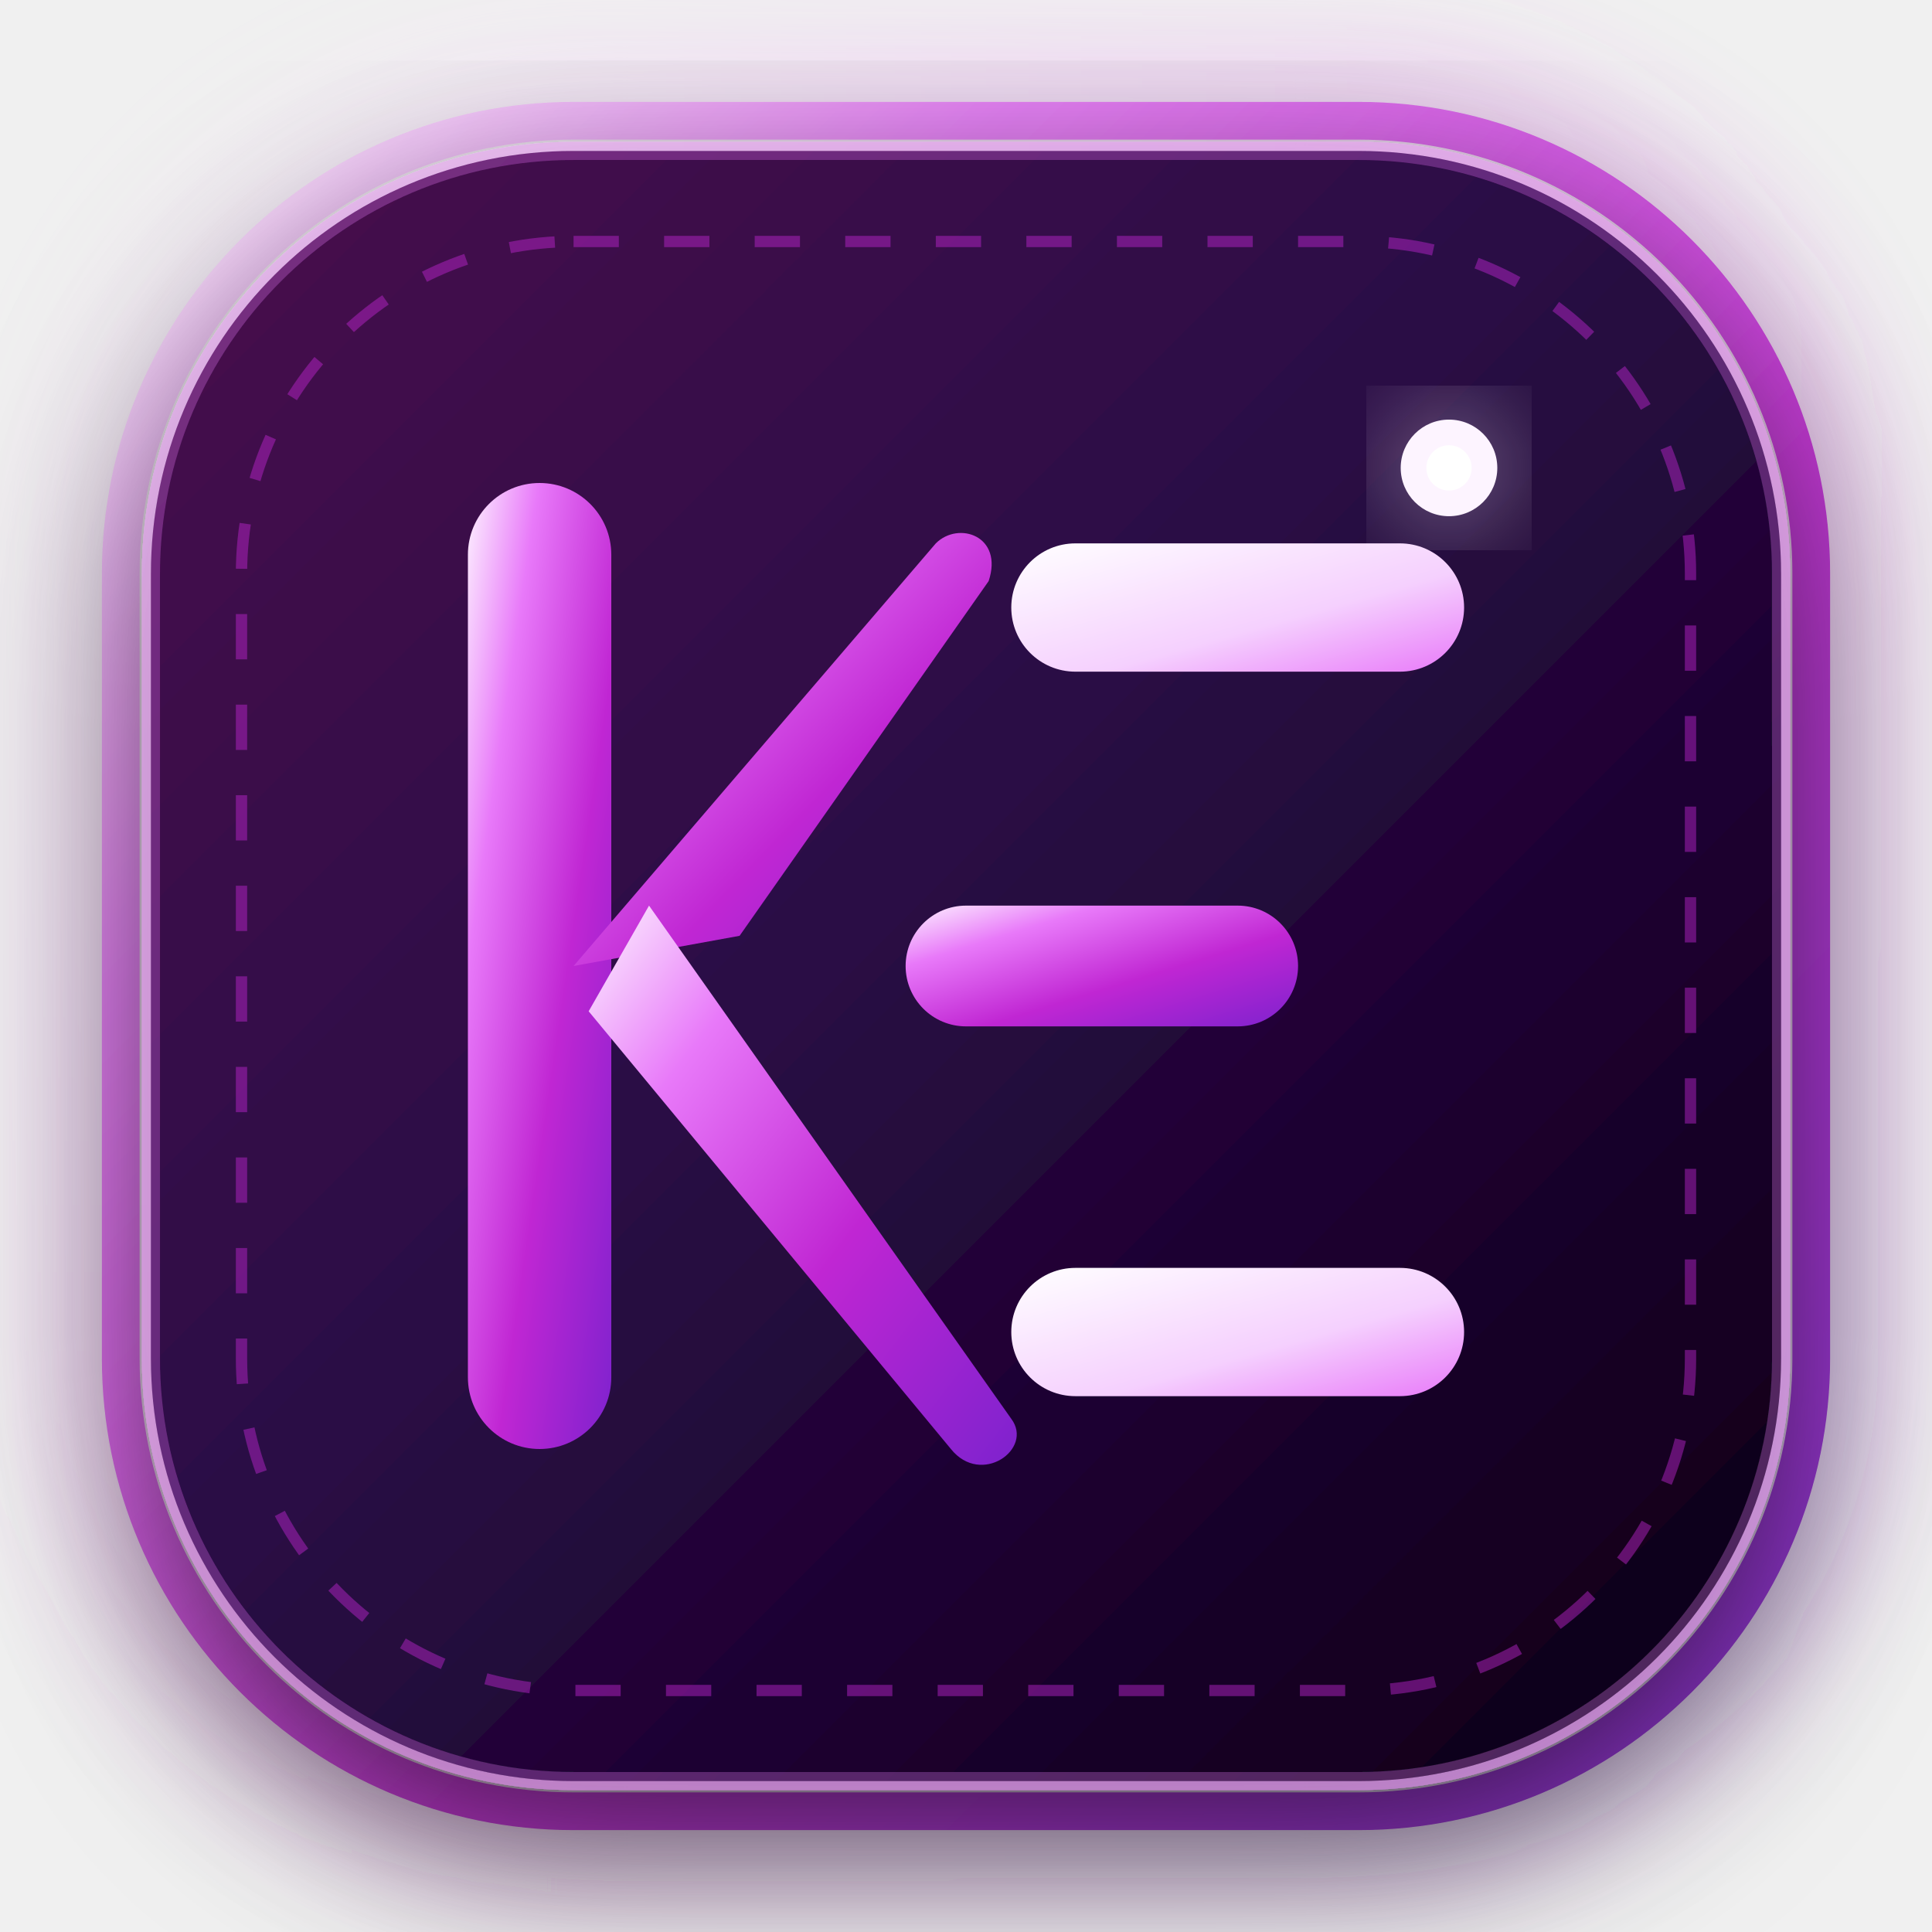
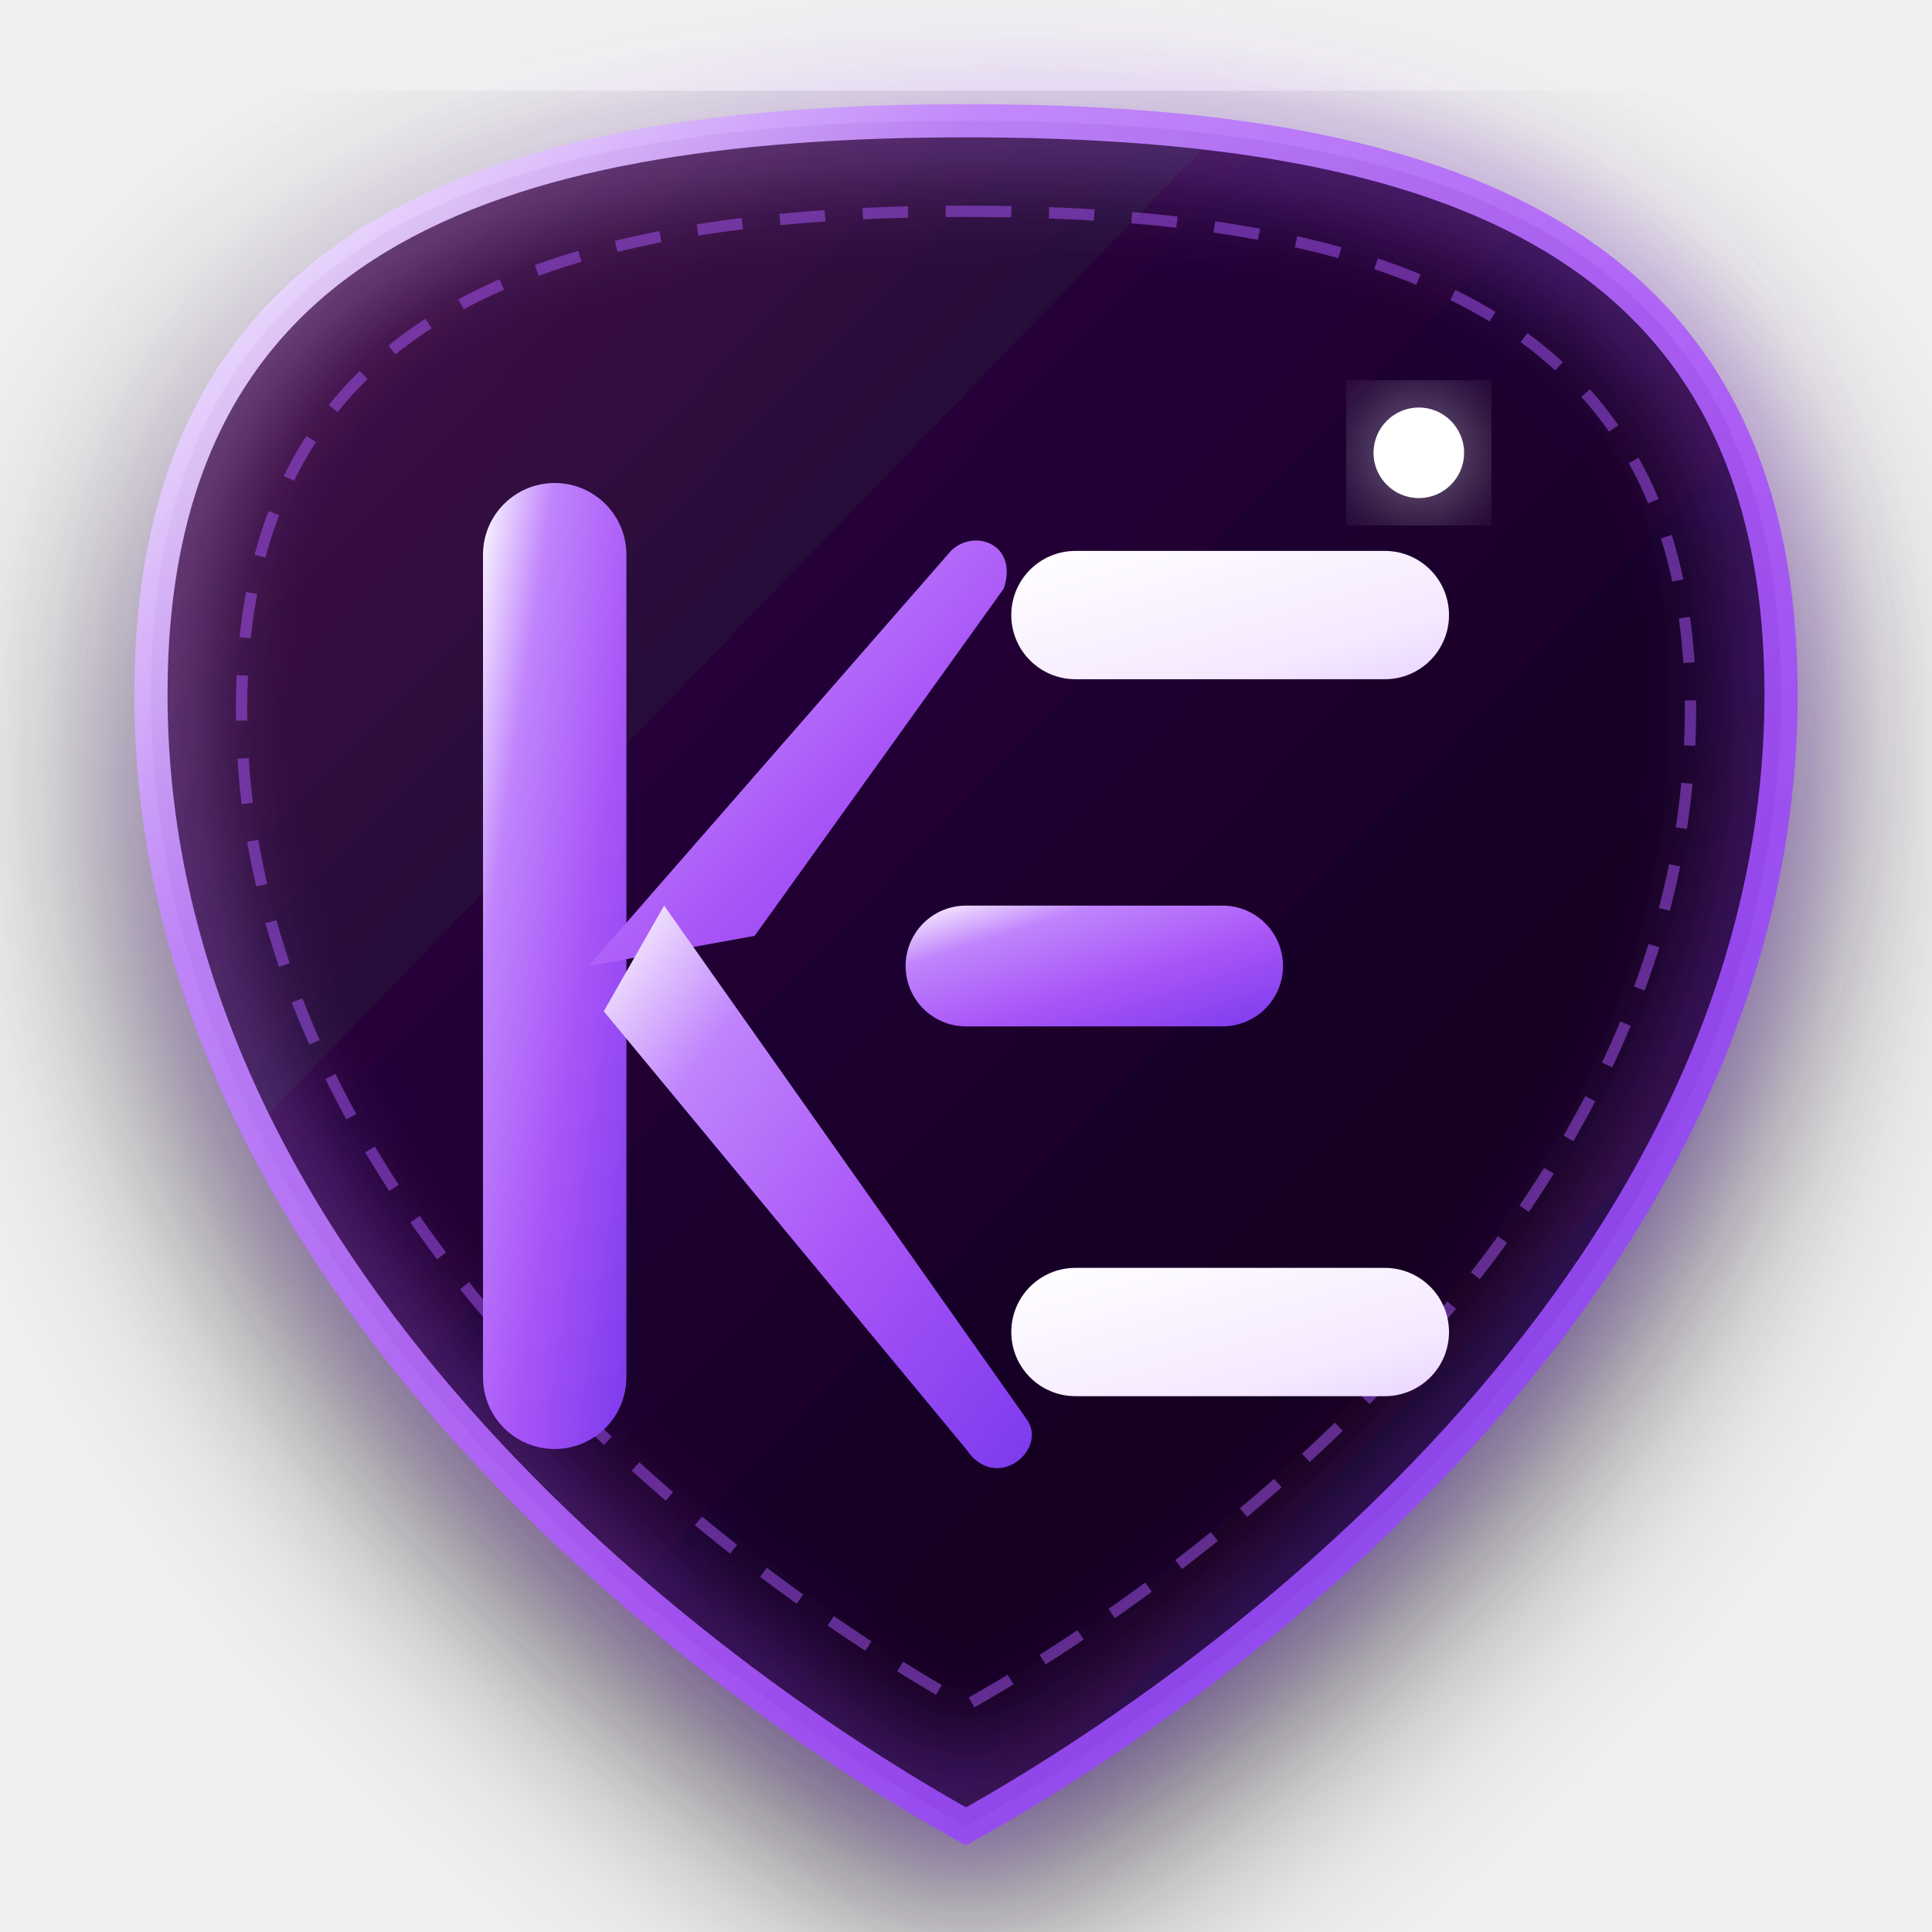
<svg xmlns="http://www.w3.org/2000/svg" viewBox="0 0 128 128" width="100%" height="100%">
  <defs>
-     <linearGradient id="badgeBg" x1="0%" y1="0%" x2="100%" y2="100%">
+     <linearGradient id="shieldGrad" x1="0%" y1="0%" x2="100%" y2="100%">
      <stop offset="0%" stop-color="#4a0e4e" />
-       <stop offset="45%" stop-color="#2a0845" />
-       <stop offset="100%" stop-color="#0b0214" />
+       <stop offset="35%" stop-color="#240638" />
+       <stop offset="70%" stop-color="#140222" />
+       <stop offset="100%" stop-color="#080110" />
    </linearGradient>
-     <linearGradient id="neonVioletGrad" x1="0%" y1="0%" x2="100%" y2="100%">
-       <stop offset="0%" stop-color="#fdf4ff" />
-       <stop offset="25%" stop-color="#e879f9" />
-       <stop offset="60%" stop-color="#c026d3" />
-       <stop offset="100%" stop-color="#7e22ce" />
+     <linearGradient id="neonVioletOutline" x1="0%" y1="0%" x2="100%" y2="100%">
+       <stop offset="0%" stop-color="#ffffff" />
+       <stop offset="25%" stop-color="#c084fc" />
+       <stop offset="60%" stop-color="#a855f7" />
+       <stop offset="100%" stop-color="#7c3aed" />
    </linearGradient>
-     <linearGradient id="goldWhiteGrad" x1="0%" y1="0%" x2="100%" y2="100%">
+     <linearGradient id="monogramWhite" x1="0%" y1="0%" x2="100%" y2="100%">
      <stop offset="0%" stop-color="#ffffff" />
-       <stop offset="60%" stop-color="#f5d0fe" />
-       <stop offset="100%" stop-color="#e879f9" />
+       <stop offset="75%" stop-color="#f5e8ff" />
+       <stop offset="100%" stop-color="#e9d5ff" />
    </linearGradient>
-     <filter id="neonGlow" x="-35%" y="-35%" width="170%" height="170%">
-       <feGaussianBlur stdDeviation="4.5" result="blur" />
+     <filter id="shieldGlow" x="-30%" y="-30%" width="160%" height="160%">
+       <feGaussianBlur stdDeviation="3.5" result="blur" />
      <feComposite in="SourceGraphic" in2="blur" operator="over" />
    </filter>
-     <filter id="subtleShadow" x="-20%" y="-20%" width="140%" height="140%">
-       <feDropShadow dx="0" dy="4" stdDeviation="6" flood-color="#000000" flood-opacity="0.65" />
+     <filter id="subtleDrop" x="-20%" y="-20%" width="140%" height="140%">
+       <feDropShadow dx="0" dy="6" stdDeviation="8" flood-color="#000000" flood-opacity="0.75" />
    </filter>
  </defs>
-   <rect x="8" y="8" width="112" height="112" rx="30" fill="none" stroke="url(#neonVioletGrad)" stroke-width="2.5" opacity="0.9" filter="url(#neonGlow)" />
-   <rect x="10" y="10" width="108" height="108" rx="28" fill="url(#badgeBg)" stroke="rgba(232, 121, 249, 0.3)" stroke-width="1.2" filter="url(#subtleShadow)" />
-   <rect x="16" y="16" width="96" height="96" rx="22" fill="none" stroke="#c026d3" stroke-width="0.75" stroke-dasharray="3 3" opacity="0.45" />
-   <g transform="translate(31, 27)" id="monogramGroup">
-     <rect x="0" y="5" width="9.5" height="64" rx="4.75" fill="url(#neonVioletGrad)" />
-     <path d="M 7 37 L 31 9 C 32.5 7.5 35.5 8.5 34.5 11.5 L 18 35 Z" fill="url(#neonVioletGrad)" />
-     <path d="M 12 33 L 36 67 C 37.5 69 34 71.5 32 69 L 8 40 Z" fill="url(#neonVioletGrad)" />
-     <rect x="36" y="9" width="30" height="8.5" rx="4.25" fill="url(#goldWhiteGrad)" />
-     <rect x="29" y="33" width="26" height="8" rx="4" fill="url(#neonVioletGrad)" />
-     <rect x="36" y="57" width="30" height="8.5" rx="4.25" fill="url(#goldWhiteGrad)" />
+   <path d="M 64 8 C 96 8, 118 16, 118 46 C 118 84, 82 111, 64 121 C 46 111, 10 84, 10 46 C 10 16, 32 8, 64 8 Z" fill="url(#shieldGrad)" filter="url(#subtleDrop)" />
+   <path d="M 64 8 C 96 8, 118 16, 118 46 C 118 84, 82 111, 64 121 C 46 111, 10 84, 10 46 C 10 16, 32 8, 64 8 Z" fill="none" stroke="url(#neonVioletOutline)" stroke-width="2.2" filter="url(#shieldGlow)" opacity="0.95" />
+   <path d="M 64 14 C 92 14, 112 21, 112 47 C 112 80, 80 104, 64 113 C 48 104, 16 80, 16 47 C 16 21, 36 14, 64 14 Z" fill="none" stroke="#a855f7" stroke-width="0.75" stroke-dasharray="3 2.5" opacity="0.5" />
+   <g transform="translate(32, 28)">
+     <rect x="0" y="4" width="9.5" height="64" rx="4.75" fill="url(#neonVioletOutline)" />
+     <path d="M 7 36 L 31 8.5 C 32.5 7 35.5 8 34.5 11 L 18 34 Z" fill="url(#neonVioletOutline)" />
+     <path d="M 12 32 L 36 66 C 37.5 68 34 71 32 68 L 8 39 Z" fill="url(#neonVioletOutline)" />
+     <rect x="35" y="8.5" width="29" height="8.5" rx="4.25" fill="url(#monogramWhite)" />
+     <rect x="28" y="32" width="25" height="8" rx="4" fill="url(#neonVioletOutline)" />
+     <rect x="35" y="56" width="29" height="8.5" rx="4.25" fill="url(#monogramWhite)" />
  </g>
-   <circle cx="96" cy="31" r="3.2" fill="#fdf4ff" filter="url(#neonGlow)" />
-   <circle cx="96" cy="31" r="1.5" fill="#ffffff" />
+   <circle cx="94" cy="30" r="3" fill="#ffffff" filter="url(#shieldGlow)" />
</svg>
